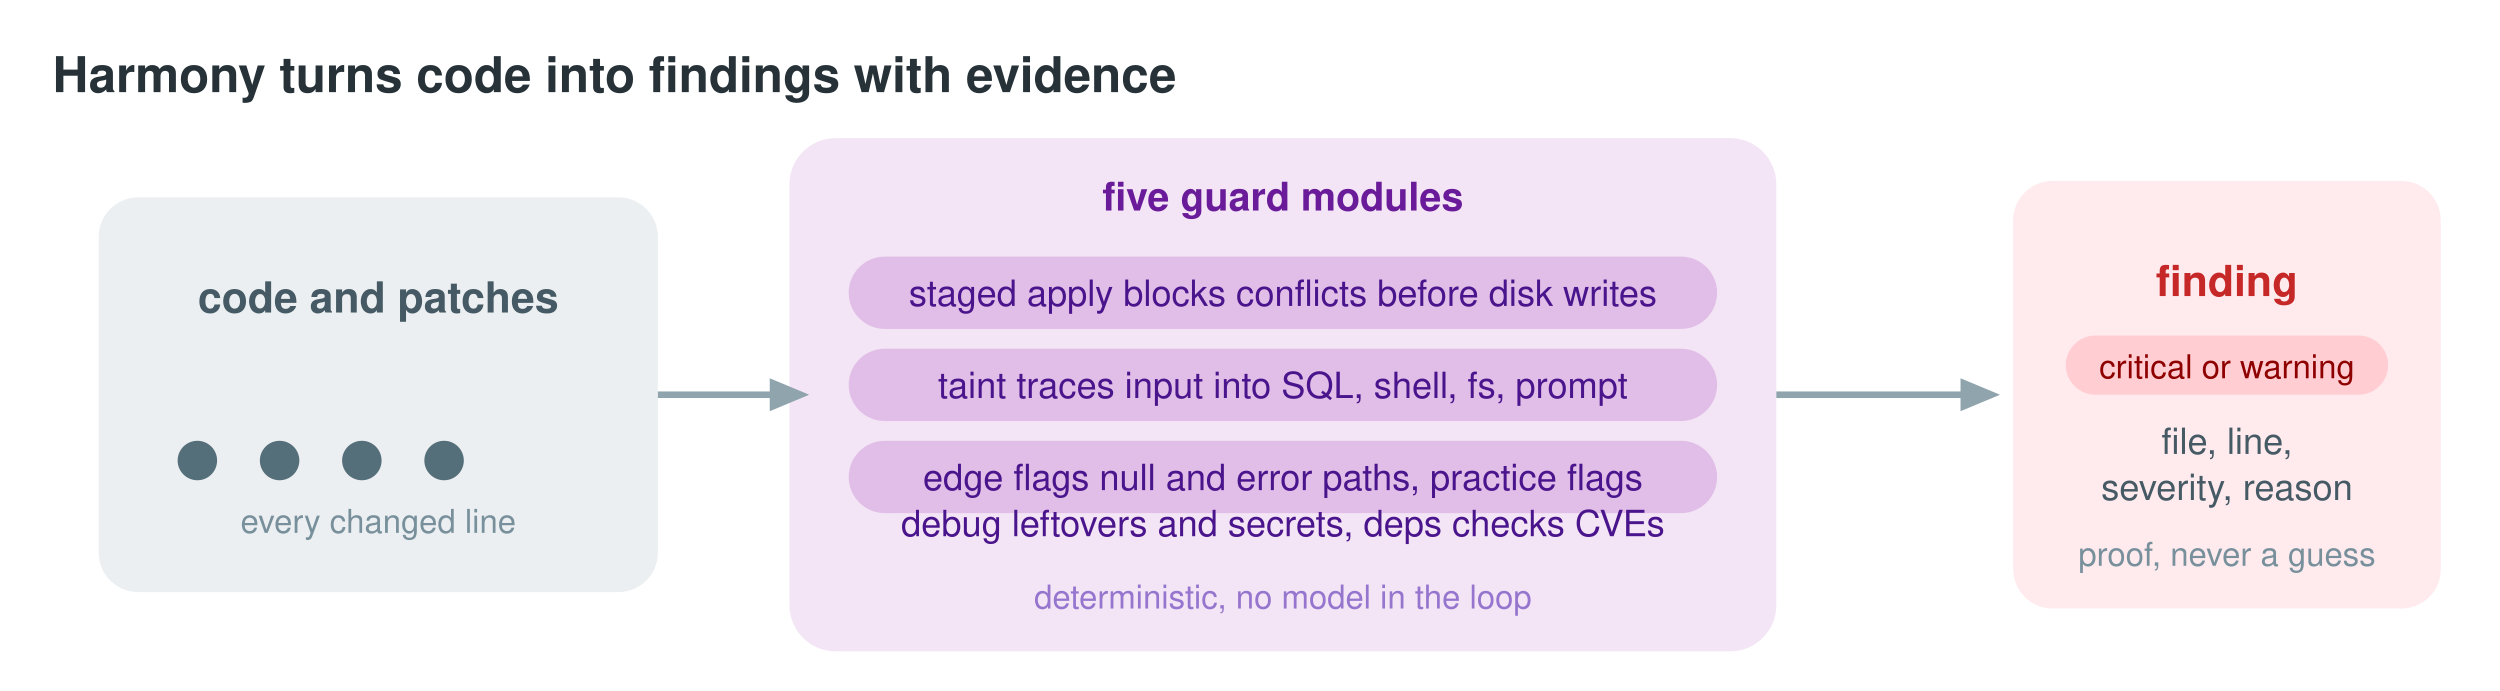
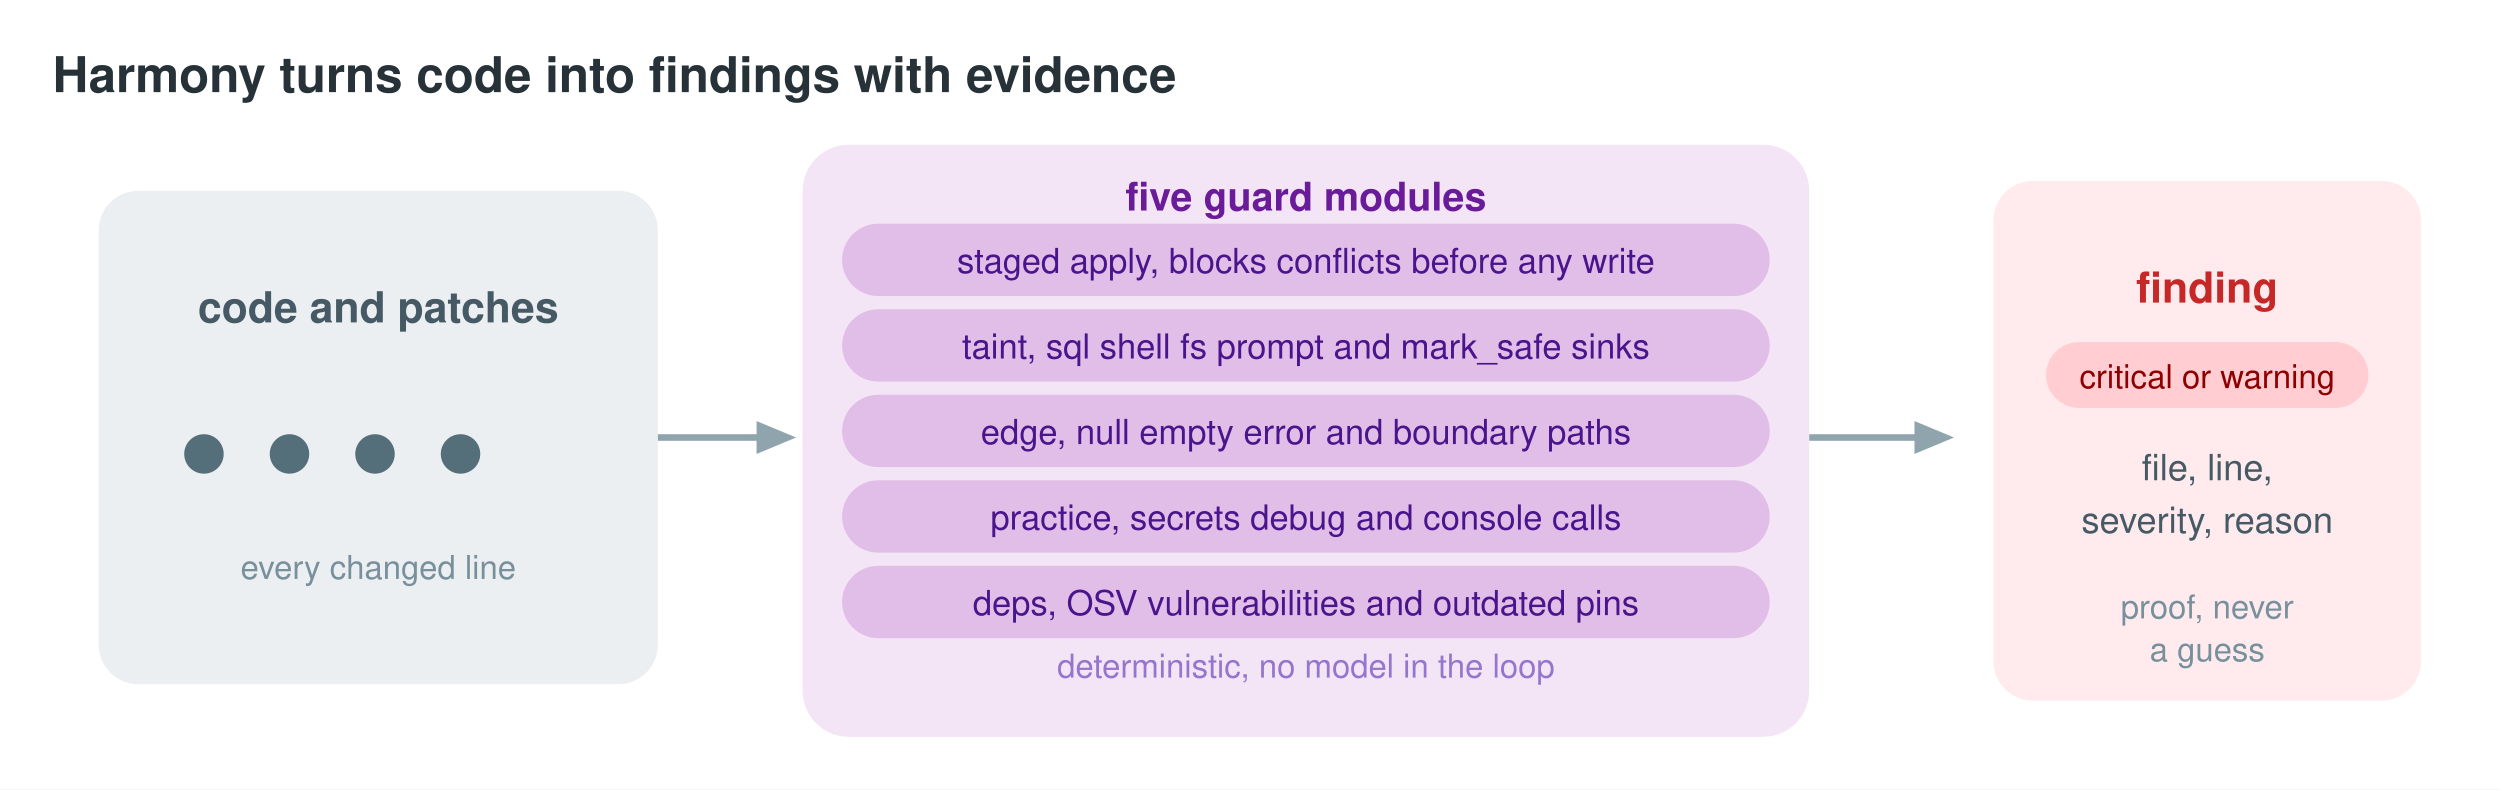
- <svg xmlns="http://www.w3.org/2000/svg" width="760" height="210" viewBox="0 0 760 210" font-family="Helvetica, Arial, sans-serif">
-   <rect width="760" height="210" fill="#ffffff" />
+ <svg xmlns="http://www.w3.org/2000/svg" width="760" height="240" viewBox="0 0 760 240" font-family="Helvetica, Arial, sans-serif">
+   <rect width="760" height="240" fill="#ffffff" />
  <text x="16" y="28" font-size="15" font-weight="bold" fill="#263238">Harmony turns code into findings with evidence</text>
-   <rect x="30" y="60" width="170" height="120" rx="12" fill="#eceff1" />
-   <text x="115" y="95" font-size="13" font-weight="bold" fill="#455a64" text-anchor="middle">code and patches</text>
-   <circle cx="60" cy="140" r="6" fill="#546e7a" />
-   <circle cx="85" cy="140" r="6" fill="#546e7a" />
-   <circle cx="110" cy="140" r="6" fill="#546e7a" />
-   <circle cx="135" cy="140" r="6" fill="#546e7a" />
-   <text x="115" y="162" font-size="10" fill="#78909c" text-anchor="middle">every changed line</text>
-   <rect x="240" y="42" width="300" height="156" rx="14" fill="#f3e5f5" />
-   <text x="390" y="64" font-size="12" font-weight="bold" fill="#6a1b9a" text-anchor="middle">five guard modules</text>
-   <rect x="258" y="78" width="264" height="22" rx="11" fill="#e1bee7" />
-   <text x="390" y="93" font-size="11" fill="#4a148c" text-anchor="middle">staged apply blocks conflicts before disk writes</text>
-   <rect x="258" y="106" width="264" height="22" rx="11" fill="#e1bee7" />
-   <text x="390" y="121" font-size="11" fill="#4a148c" text-anchor="middle">taint traces input into SQL, shell, fs, prompt</text>
-   <rect x="258" y="134" width="264" height="22" rx="11" fill="#e1bee7" />
-   <text x="390" y="149" font-size="11" fill="#4a148c" text-anchor="middle">edge flags null and error paths, practice flags</text>
-   <text x="390" y="163" font-size="11" fill="#4a148c" text-anchor="middle">debug leftovers and secrets, deps checks CVEs</text>
-   <text x="390" y="185" font-size="10" fill="#9575cd" text-anchor="middle">deterministic, no model in the loop</text>
-   <path d="M200 120 L238 120" stroke="#90a4ae" stroke-width="2" />
-   <polygon points="234,115 246,120 234,125" fill="#90a4ae" />
-   <path d="M540 120 L600 120" stroke="#90a4ae" stroke-width="2" />
-   <polygon points="596,115 608,120 596,125" fill="#90a4ae" />
-   <rect x="612" y="55" width="130" height="130" rx="12" fill="#ffebee" />
-   <text x="677" y="90" font-size="13" font-weight="bold" fill="#c62828" text-anchor="middle">finding</text>
-   <rect x="628" y="102" width="98" height="18" rx="9" fill="#ffcdd2" />
-   <text x="677" y="115" font-size="10" fill="#8e0000" text-anchor="middle">critical or warning</text>
-   <text x="677" y="138" font-size="11" fill="#455a64" text-anchor="middle">file, line,</text>
-   <text x="677" y="152" font-size="11" fill="#455a64" text-anchor="middle">severity, reason</text>
-   <text x="677" y="172" font-size="10" fill="#78909c" text-anchor="middle">proof, never a guess</text>
+   <rect x="30" y="58" width="170" height="150" rx="12" fill="#eceff1" />
+   <text x="115" y="98" font-size="13" font-weight="bold" fill="#455a64" text-anchor="middle">code and patches</text>
+   <circle cx="62" cy="138" r="6" fill="#546e7a" />
+   <circle cx="88" cy="138" r="6" fill="#546e7a" />
+   <circle cx="114" cy="138" r="6" fill="#546e7a" />
+   <circle cx="140" cy="138" r="6" fill="#546e7a" />
+   <text x="115" y="176" font-size="10" fill="#78909c" text-anchor="middle">every changed line</text>
+   <path d="M200 133 L234 133" stroke="#90a4ae" stroke-width="2" />
+   <polygon points="230,128 242,133 230,138" fill="#90a4ae" />
+   <rect x="244" y="44" width="306" height="180" rx="14" fill="#f3e5f5" />
+   <text x="397" y="64" font-size="12" font-weight="bold" fill="#6a1b9a" text-anchor="middle">five guard modules</text>
+   <rect x="256" y="68" width="282" height="22" rx="11" fill="#e1bee7" />
+   <text x="397" y="83" font-size="10.5" fill="#4a148c" text-anchor="middle">staged apply, blocks conflicts before any write</text>
+   <rect x="256" y="94" width="282" height="22" rx="11" fill="#e1bee7" />
+   <text x="397" y="109" font-size="10.5" fill="#4a148c" text-anchor="middle">taint, sql shell fs prompt and mark_safe sinks</text>
+   <rect x="256" y="120" width="282" height="22" rx="11" fill="#e1bee7" />
+   <text x="397" y="135" font-size="10.5" fill="#4a148c" text-anchor="middle">edge, null empty error and boundary paths</text>
+   <rect x="256" y="146" width="282" height="22" rx="11" fill="#e1bee7" />
+   <text x="397" y="161" font-size="10.5" fill="#4a148c" text-anchor="middle">practice, secrets debug and console calls</text>
+   <rect x="256" y="172" width="282" height="22" rx="11" fill="#e1bee7" />
+   <text x="397" y="187" font-size="10.5" fill="#4a148c" text-anchor="middle">deps, OSV vulnerabilities and outdated pins</text>
+   <text x="397" y="206" font-size="10" fill="#9575cd" text-anchor="middle">deterministic, no model in the loop</text>
+   <path d="M550 133 L586 133" stroke="#90a4ae" stroke-width="2" />
+   <polygon points="582,128 594,133 582,138" fill="#90a4ae" />
+   <rect x="606" y="55" width="130" height="158" rx="12" fill="#ffebee" />
+   <text x="671" y="92" font-size="13" font-weight="bold" fill="#c62828" text-anchor="middle">finding</text>
+   <rect x="622" y="104" width="98" height="20" rx="10" fill="#ffcdd2" />
+   <text x="671" y="118" font-size="10" fill="#8e0000" text-anchor="middle">critical or warning</text>
+   <text x="671" y="146" font-size="11" fill="#455a64" text-anchor="middle">file, line,</text>
+   <text x="671" y="162" font-size="11" fill="#455a64" text-anchor="middle">severity, reason</text>
+   <text x="671" y="188" font-size="10" fill="#78909c" text-anchor="middle">proof, never</text>
+   <text x="671" y="201" font-size="10" fill="#78909c" text-anchor="middle">a guess</text>
</svg>
